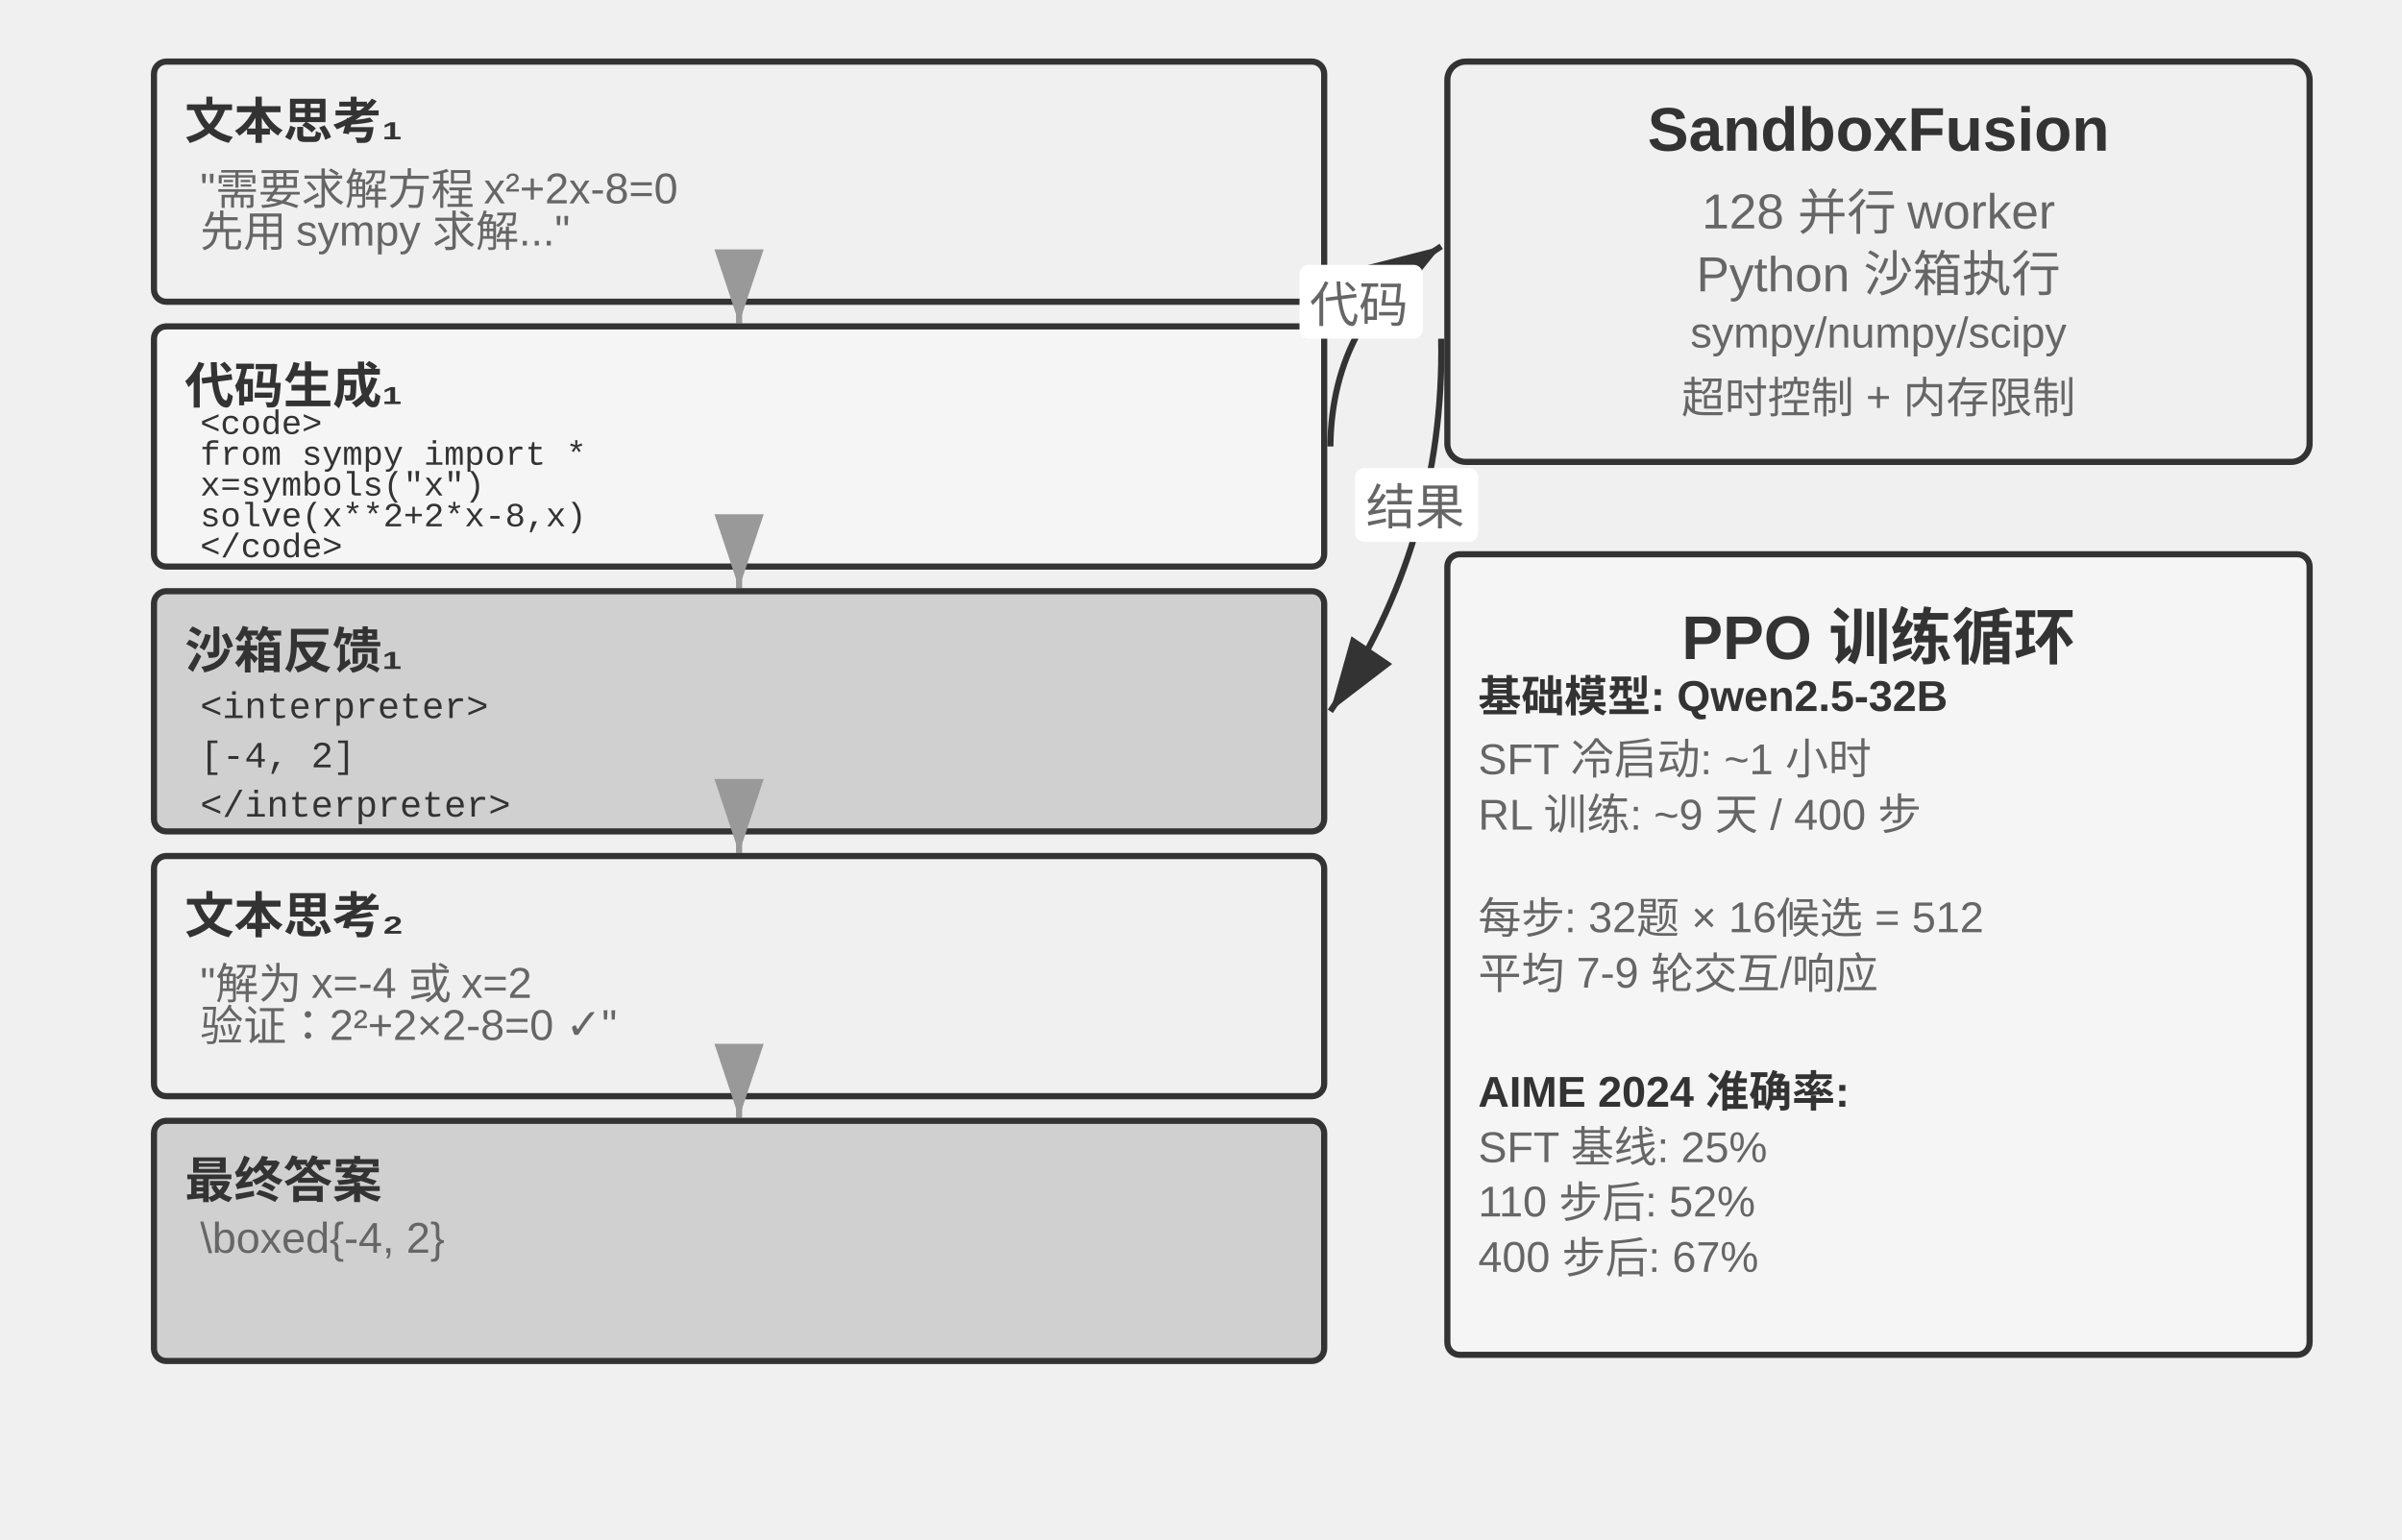
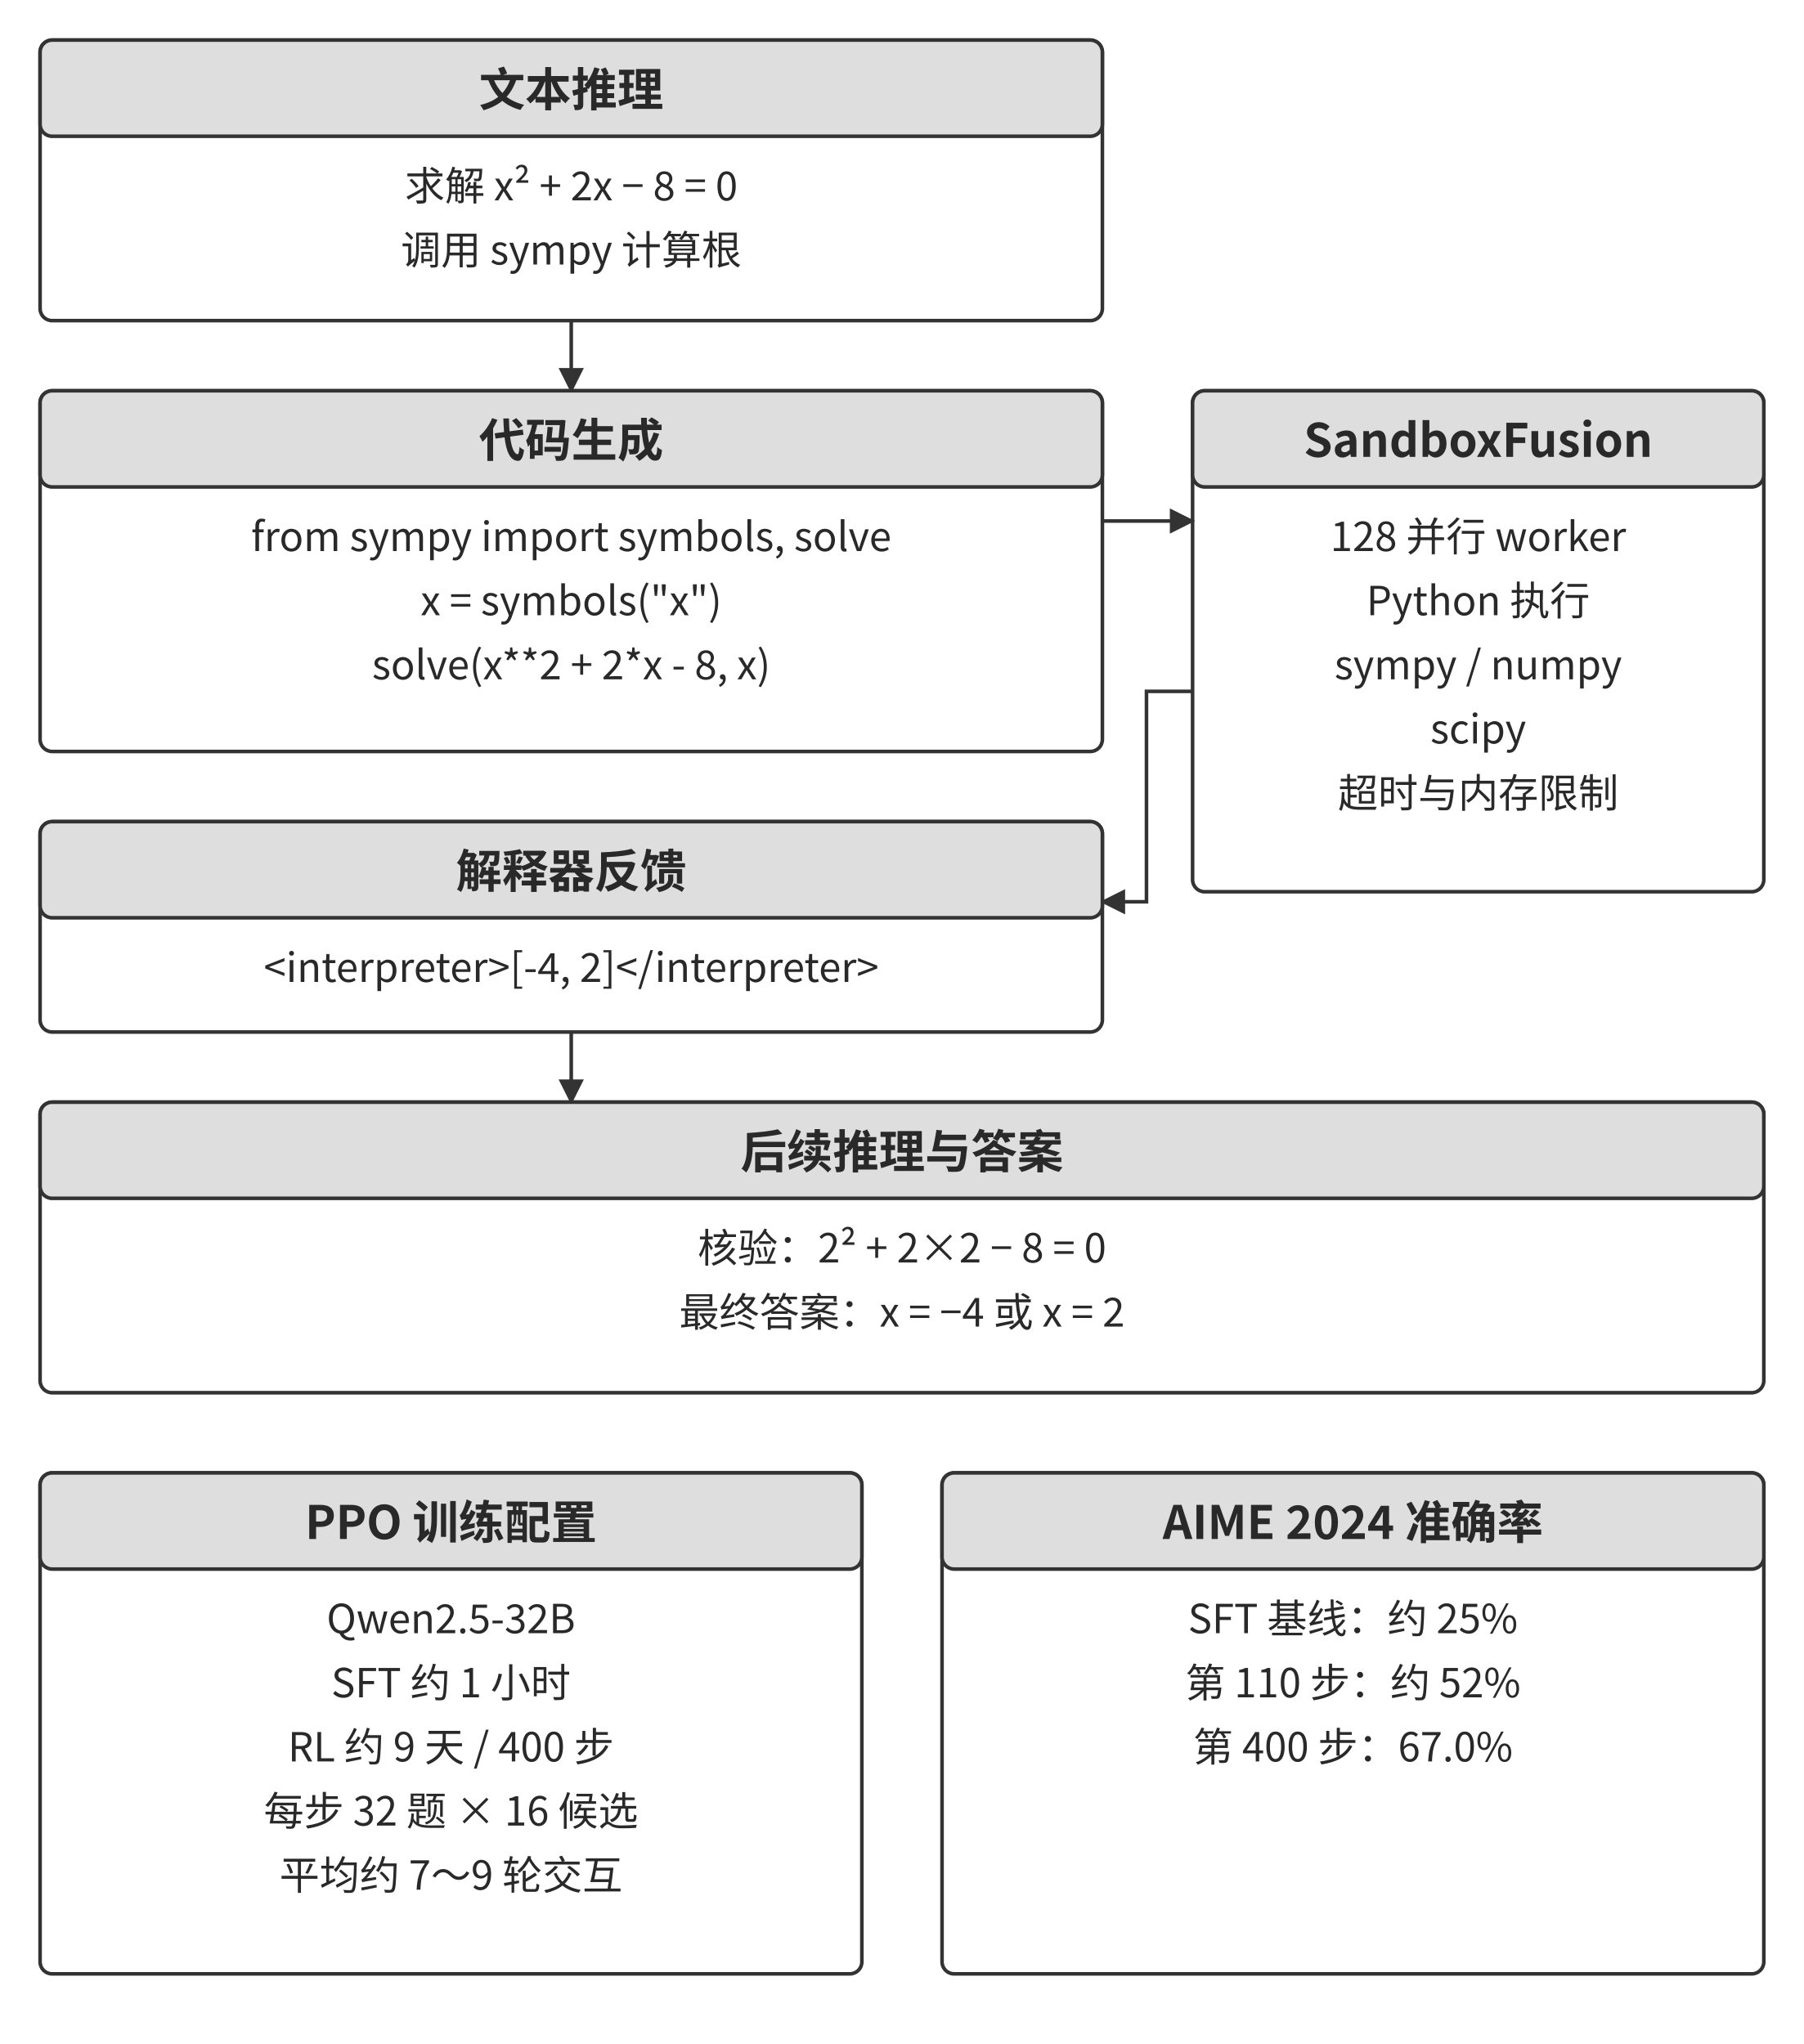
- <svg xmlns="http://www.w3.org/2000/svg" viewBox="0 40 780 500" width="780" height="500" style="background:#ffffff">
+ <svg xmlns="http://www.w3.org/2000/svg" width="150mm" height="170.00mm" viewBox="0 0 900 1020" role="img" aria-labelledby="title desc">
  <defs>
-     <marker id="ah" markerWidth="12" markerHeight="8" refX="12" refY="4" orient="auto">
-       <polygon points="0 0, 12 4, 0 8" fill="#333333" />
-     </marker>
-     <marker id="ah-light" markerWidth="12" markerHeight="8" refX="12" refY="4" orient="auto">
-       <polygon points="0 0, 12 4, 0 8" fill="#999999" />
+     <marker id="arrow" viewBox="0 0 10 10" refX="9" refY="5" markerWidth="7" markerHeight="7" orient="auto-start-reverse">
+       <path d="M0 0 L10 5 L0 10 Z" fill="#333333" />
    </marker>
  </defs>
-   <rect x="50" y="60" width="380" height="78" rx="4" fill="#f0f0f0" stroke="#333333" stroke-width="2" />
-   <text x="60" y="78" font-family="Arial, 'Helvetica Neue', Helvetica, 'PingFang SC', 'Microsoft YaHei', sans-serif" font-size="16" fill="#333333" text-anchor="start" dominant-baseline="central" font-weight="bold">文本思考₁</text>
-   <text x="65" y="98" font-family="Arial, 'Helvetica Neue', Helvetica, 'PingFang SC', 'Microsoft YaHei', sans-serif" font-size="14" fill="#666666" text-anchor="start" dominant-baseline="central" font-weight="normal">"需要求解方程 x²+2x-8=0</text>
-   <text x="65" y="114" font-family="Arial, 'Helvetica Neue', Helvetica, 'PingFang SC', 'Microsoft YaHei', sans-serif" font-size="14" fill="#666666" text-anchor="start" dominant-baseline="central" font-weight="normal">先用 sympy 求解..."</text>
-   <line x1="240" y1="139" x2="240" y2="145" stroke="#999999" stroke-width="2" marker-end="url(#ah-light)" />
-   <rect x="50" y="146" width="380" height="78" rx="4" fill="#f5f5f5" stroke="#333333" stroke-width="2" />
-   <text x="60" y="164" font-family="Arial, 'Helvetica Neue', Helvetica, 'PingFang SC', 'Microsoft YaHei', sans-serif" font-size="16" fill="#333333" text-anchor="start" dominant-baseline="central" font-weight="bold">代码生成₁</text>
-   <text x="65" y="178" font-family="'Courier New', Courier, monospace" font-size="11" fill="#333333" text-anchor="start" dominant-baseline="central">&lt;code&gt;</text>
-   <text x="65" y="188" font-family="'Courier New', Courier, monospace" font-size="11" fill="#333333" text-anchor="start" dominant-baseline="central">from sympy import *</text>
-   <text x="65" y="198" font-family="'Courier New', Courier, monospace" font-size="11" fill="#333333" text-anchor="start" dominant-baseline="central">x=symbols("x")</text>
-   <text x="65" y="208" font-family="'Courier New', Courier, monospace" font-size="11" fill="#333333" text-anchor="start" dominant-baseline="central">solve(x**2+2*x-8,x)</text>
-   <text x="65" y="218" font-family="'Courier New', Courier, monospace" font-size="11" fill="#333333" text-anchor="start" dominant-baseline="central">&lt;/code&gt;</text>
-   <line x1="240" y1="225" x2="240" y2="231" stroke="#999999" stroke-width="2" marker-end="url(#ah-light)" />
-   <rect x="50" y="232" width="380" height="78" rx="4" fill="#d0d0d0" stroke="#333333" stroke-width="2" />
-   <text x="60" y="250" font-family="Arial, 'Helvetica Neue', Helvetica, 'PingFang SC', 'Microsoft YaHei', sans-serif" font-size="16" fill="#333333" text-anchor="start" dominant-baseline="central" font-weight="bold">沙箱反馈₁</text>
-   <text x="65" y="270" font-family="'Courier New', Courier, monospace" font-size="12" fill="#333333" text-anchor="start" dominant-baseline="central">&lt;interpreter&gt;</text>
-   <text x="65" y="286" font-family="'Courier New', Courier, monospace" font-size="12" fill="#333333" text-anchor="start" dominant-baseline="central">[-4, 2]</text>
-   <text x="65" y="302" font-family="'Courier New', Courier, monospace" font-size="12" fill="#333333" text-anchor="start" dominant-baseline="central">&lt;/interpreter&gt;</text>
-   <line x1="240" y1="311" x2="240" y2="317" stroke="#999999" stroke-width="2" marker-end="url(#ah-light)" />
-   <rect x="50" y="318" width="380" height="78" rx="4" fill="#f0f0f0" stroke="#333333" stroke-width="2" />
-   <text x="60" y="336" font-family="Arial, 'Helvetica Neue', Helvetica, 'PingFang SC', 'Microsoft YaHei', sans-serif" font-size="16" fill="#333333" text-anchor="start" dominant-baseline="central" font-weight="bold">文本思考₂</text>
-   <text x="65" y="356" font-family="Arial, 'Helvetica Neue', Helvetica, 'PingFang SC', 'Microsoft YaHei', sans-serif" font-size="14" fill="#666666" text-anchor="start" dominant-baseline="central" font-weight="normal">"解为 x=-4 或 x=2</text>
-   <text x="65" y="372" font-family="Arial, 'Helvetica Neue', Helvetica, 'PingFang SC', 'Microsoft YaHei', sans-serif" font-size="14" fill="#666666" text-anchor="start" dominant-baseline="central" font-weight="normal">验证：2²+2×2-8=0 ✓"</text>
-   <line x1="240" y1="397" x2="240" y2="403" stroke="#999999" stroke-width="2" marker-end="url(#ah-light)" />
-   <rect x="50" y="404" width="380" height="78" rx="4" fill="#d0d0d0" stroke="#333333" stroke-width="2" />
-   <text x="60" y="422" font-family="Arial, 'Helvetica Neue', Helvetica, 'PingFang SC', 'Microsoft YaHei', sans-serif" font-size="16" fill="#333333" text-anchor="start" dominant-baseline="central" font-weight="bold">最终答案</text>
-   <text x="65" y="442" font-family="Arial, 'Helvetica Neue', Helvetica, 'PingFang SC', 'Microsoft YaHei', sans-serif" font-size="14" fill="#666666" text-anchor="start" dominant-baseline="central" font-weight="normal">\boxed{-4, 2}</text>
-   <rect x="470" y="60" width="280" height="130" rx="6" fill="#f0f0f0" stroke="#333333" stroke-width="2" />
-   <text x="610" y="82" font-family="Arial, 'Helvetica Neue', Helvetica, 'PingFang SC', 'Microsoft YaHei', sans-serif" font-size="20" fill="#333333" text-anchor="middle" dominant-baseline="central" font-weight="bold">SandboxFusion</text>
-   <text x="610" y="105" font-family="Arial, 'Helvetica Neue', Helvetica, 'PingFang SC', 'Microsoft YaHei', sans-serif" font-size="16" fill="#666666" text-anchor="middle" dominant-baseline="central" font-weight="normal">128 并行 worker</text>
-   <text x="610" y="125" font-family="Arial, 'Helvetica Neue', Helvetica, 'PingFang SC', 'Microsoft YaHei', sans-serif" font-size="16" fill="#666666" text-anchor="middle" dominant-baseline="central" font-weight="normal">Python 沙箱执行</text>
-   <text x="610" y="148" font-family="Arial, 'Helvetica Neue', Helvetica, 'PingFang SC', 'Microsoft YaHei', sans-serif" font-size="14" fill="#666666" text-anchor="middle" dominant-baseline="central" font-weight="normal">sympy/numpy/scipy</text>
-   <text x="610" y="168" font-family="Arial, 'Helvetica Neue', Helvetica, 'PingFang SC', 'Microsoft YaHei', sans-serif" font-size="14" fill="#666666" text-anchor="middle" dominant-baseline="central" font-weight="normal">超时控制 + 内存限制</text>
-   <path d="M 432,185 Q 432.504,142.81 468,120" fill="none" stroke="#333333" stroke-width="2" marker-end="url(#ah)" />
-   <rect x="422" y="126" width="40" height="24" rx="3" fill="white" />
-   <text x="441.252" y="137.655" font-family="Arial, 'Helvetica Neue', Helvetica, 'PingFang SC', 'Microsoft YaHei', sans-serif" font-size="16" fill="#666666" text-anchor="middle" dominant-baseline="central" font-weight="normal">代码</text>
-   <path d="M 468,150 Q 469.17,216.203 432,271" fill="none" stroke="#333333" stroke-width="2" marker-end="url(#ah)" />
-   <rect x="440" y="192" width="40" height="24" rx="3" fill="white" />
-   <text x="459.585" y="203.352" font-family="Arial, 'Helvetica Neue', Helvetica, 'PingFang SC', 'Microsoft YaHei', sans-serif" font-size="16" fill="#666666" text-anchor="middle" dominant-baseline="central" font-weight="normal">结果</text>
-   <rect x="470" y="220" width="280" height="260" rx="4" fill="#f5f5f5" stroke="#333333" stroke-width="2" />
-   <text x="610" y="242" font-family="Arial, 'Helvetica Neue', Helvetica, 'PingFang SC', 'Microsoft YaHei', sans-serif" font-size="20" fill="#333333" text-anchor="middle" dominant-baseline="central" font-weight="bold">PPO 训练循环</text>
-   <text x="480" y="265" font-family="Arial, 'Helvetica Neue', Helvetica, 'PingFang SC', 'Microsoft YaHei', sans-serif" font-size="14" fill="#333333" text-anchor="start" dominant-baseline="central" font-weight="bold">基础模型: Qwen2.5-32B</text>
-   <text x="480" y="283" font-family="Arial, 'Helvetica Neue', Helvetica, 'PingFang SC', 'Microsoft YaHei', sans-serif" font-size="14" fill="#666666" text-anchor="start" dominant-baseline="central" font-weight="normal">SFT 冷启动: ~1 小时</text>
-   <text x="480" y="301" font-family="Arial, 'Helvetica Neue', Helvetica, 'PingFang SC', 'Microsoft YaHei', sans-serif" font-size="14" fill="#666666" text-anchor="start" dominant-baseline="central" font-weight="normal">RL 训练: ~9 天 / 400 步</text>
-   <text x="480" y="337" font-family="Arial, 'Helvetica Neue', Helvetica, 'PingFang SC', 'Microsoft YaHei', sans-serif" font-size="14" fill="#666666" text-anchor="start" dominant-baseline="central" font-weight="normal">每步: 32题 × 16候选 = 512</text>
-   <text x="480" y="355" font-family="Arial, 'Helvetica Neue', Helvetica, 'PingFang SC', 'Microsoft YaHei', sans-serif" font-size="14" fill="#666666" text-anchor="start" dominant-baseline="central" font-weight="normal">平均 7-9 轮交互/响应</text>
-   <text x="480" y="391" font-family="Arial, 'Helvetica Neue', Helvetica, 'PingFang SC', 'Microsoft YaHei', sans-serif" font-size="14" fill="#333333" text-anchor="start" dominant-baseline="central" font-weight="bold">AIME 2024 准确率:</text>
-   <text x="480" y="409" font-family="Arial, 'Helvetica Neue', Helvetica, 'PingFang SC', 'Microsoft YaHei', sans-serif" font-size="14" fill="#666666" text-anchor="start" dominant-baseline="central" font-weight="normal">  SFT 基线: 25%</text>
-   <text x="480" y="427" font-family="Arial, 'Helvetica Neue', Helvetica, 'PingFang SC', 'Microsoft YaHei', sans-serif" font-size="14" fill="#666666" text-anchor="start" dominant-baseline="central" font-weight="normal">  110 步后: 52%</text>
-   <text x="480" y="445" font-family="Arial, 'Helvetica Neue', Helvetica, 'PingFang SC', 'Microsoft YaHei', sans-serif" font-size="14" fill="#666666" text-anchor="start" dominant-baseline="central" font-weight="normal">  400 步后: 67%</text>
+   <rect width="900" height="1020" fill="#ffffff" />
+   <rect x="20" y="20" width="530" height="140" rx="6" fill="#ffffff" stroke="#333333" stroke-width="1.8" />
+   <rect x="20" y="20" width="530" height="48" rx="6" fill="#dedede" stroke="#333333" stroke-width="1.8" />
+   <text x="285.0" y="53" text-anchor="middle" font-family="Noto Sans CJK SC,Source Han Sans CN,Microsoft YaHei,sans-serif" font-size="23" font-weight="700" fill="#292929">文本推理</text>
+   <text x="285.0" y="100" text-anchor="middle" font-family="Noto Sans CJK SC,Source Han Sans CN,Microsoft YaHei,sans-serif" font-size="20" font-weight="400" fill="#292929">求解 x² + 2x − 8 = 0</text>
+   <text x="285.0" y="132" text-anchor="middle" font-family="Noto Sans CJK SC,Source Han Sans CN,Microsoft YaHei,sans-serif" font-size="20" font-weight="400" fill="#292929">调用 sympy 计算根</text>
+   <path d="M 285 160 L 285 195" fill="none" stroke="#333333" stroke-width="1.8" marker-end="url(#arrow)" />
+   <rect x="20" y="195" width="530" height="180" rx="6" fill="#ffffff" stroke="#333333" stroke-width="1.8" />
+   <rect x="20" y="195" width="530" height="48" rx="6" fill="#dedede" stroke="#333333" stroke-width="1.8" />
+   <text x="285.0" y="228" text-anchor="middle" font-family="Noto Sans CJK SC,Source Han Sans CN,Microsoft YaHei,sans-serif" font-size="23" font-weight="700" fill="#292929">代码生成</text>
+   <text x="285.0" y="275" text-anchor="middle" font-family="Noto Sans CJK SC,Source Han Sans CN,Microsoft YaHei,sans-serif" font-size="20" font-weight="400" fill="#292929">from sympy import symbols, solve</text>
+   <text x="285.0" y="307" text-anchor="middle" font-family="Noto Sans CJK SC,Source Han Sans CN,Microsoft YaHei,sans-serif" font-size="20" font-weight="400" fill="#292929">x = symbols("x")</text>
+   <text x="285.0" y="339" text-anchor="middle" font-family="Noto Sans CJK SC,Source Han Sans CN,Microsoft YaHei,sans-serif" font-size="20" font-weight="400" fill="#292929">solve(x**2 + 2*x - 8, x)</text>
+   <rect x="595" y="195" width="285" height="250" rx="6" fill="#ffffff" stroke="#333333" stroke-width="1.8" />
+   <rect x="595" y="195" width="285" height="48" rx="6" fill="#dedede" stroke="#333333" stroke-width="1.8" />
+   <text x="737.5" y="228" text-anchor="middle" font-family="Noto Sans CJK SC,Source Han Sans CN,Microsoft YaHei,sans-serif" font-size="23" font-weight="700" fill="#292929">SandboxFusion</text>
+   <text x="737.5" y="275" text-anchor="middle" font-family="Noto Sans CJK SC,Source Han Sans CN,Microsoft YaHei,sans-serif" font-size="20" font-weight="400" fill="#292929">128 并行 worker</text>
+   <text x="737.5" y="307" text-anchor="middle" font-family="Noto Sans CJK SC,Source Han Sans CN,Microsoft YaHei,sans-serif" font-size="20" font-weight="400" fill="#292929">Python 执行</text>
+   <text x="737.5" y="339" text-anchor="middle" font-family="Noto Sans CJK SC,Source Han Sans CN,Microsoft YaHei,sans-serif" font-size="20" font-weight="400" fill="#292929">sympy / numpy</text>
+   <text x="737.5" y="371" text-anchor="middle" font-family="Noto Sans CJK SC,Source Han Sans CN,Microsoft YaHei,sans-serif" font-size="20" font-weight="400" fill="#292929">scipy</text>
+   <text x="737.5" y="403" text-anchor="middle" font-family="Noto Sans CJK SC,Source Han Sans CN,Microsoft YaHei,sans-serif" font-size="20" font-weight="400" fill="#292929">超时与内存限制</text>
+   <path d="M 550 260 L 595 260" fill="none" stroke="#333333" stroke-width="1.8" marker-end="url(#arrow)" />
+   <path d="M 595 345 L 572 345 L 572 450 L 550 450" fill="none" stroke="#333333" stroke-width="1.8" marker-end="url(#arrow)" />
+   <rect x="20" y="410" width="530" height="105" rx="6" fill="#ffffff" stroke="#333333" stroke-width="1.8" />
+   <rect x="20" y="410" width="530" height="48" rx="6" fill="#dedede" stroke="#333333" stroke-width="1.8" />
+   <text x="285.0" y="443" text-anchor="middle" font-family="Noto Sans CJK SC,Source Han Sans CN,Microsoft YaHei,sans-serif" font-size="23" font-weight="700" fill="#292929">解释器反馈</text>
+   <text x="285.0" y="490" text-anchor="middle" font-family="Noto Sans CJK SC,Source Han Sans CN,Microsoft YaHei,sans-serif" font-size="20" font-weight="400" fill="#292929">&lt;interpreter&gt;[-4, 2]&lt;/interpreter&gt;</text>
+   <path d="M 285 515 L 285 550" fill="none" stroke="#333333" stroke-width="1.8" marker-end="url(#arrow)" />
+   <rect x="20" y="550" width="860" height="145" rx="6" fill="#ffffff" stroke="#333333" stroke-width="1.8" />
+   <rect x="20" y="550" width="860" height="48" rx="6" fill="#dedede" stroke="#333333" stroke-width="1.8" />
+   <text x="450.0" y="583" text-anchor="middle" font-family="Noto Sans CJK SC,Source Han Sans CN,Microsoft YaHei,sans-serif" font-size="23" font-weight="700" fill="#292929">后续推理与答案</text>
+   <text x="450.0" y="630" text-anchor="middle" font-family="Noto Sans CJK SC,Source Han Sans CN,Microsoft YaHei,sans-serif" font-size="20" font-weight="400" fill="#292929">核验：2² + 2×2 − 8 = 0</text>
+   <text x="450.0" y="662" text-anchor="middle" font-family="Noto Sans CJK SC,Source Han Sans CN,Microsoft YaHei,sans-serif" font-size="20" font-weight="400" fill="#292929">最终答案：x = −4 或 x = 2</text>
+   <rect x="20" y="735" width="410" height="250" rx="6" fill="#ffffff" stroke="#333333" stroke-width="1.8" />
+   <rect x="20" y="735" width="410" height="48" rx="6" fill="#dedede" stroke="#333333" stroke-width="1.8" />
+   <text x="225.0" y="768" text-anchor="middle" font-family="Noto Sans CJK SC,Source Han Sans CN,Microsoft YaHei,sans-serif" font-size="23" font-weight="700" fill="#292929">PPO 训练配置</text>
+   <text x="225.0" y="815" text-anchor="middle" font-family="Noto Sans CJK SC,Source Han Sans CN,Microsoft YaHei,sans-serif" font-size="20" font-weight="400" fill="#292929">Qwen2.5-32B</text>
+   <text x="225.0" y="847" text-anchor="middle" font-family="Noto Sans CJK SC,Source Han Sans CN,Microsoft YaHei,sans-serif" font-size="20" font-weight="400" fill="#292929">SFT 约 1 小时</text>
+   <text x="225.0" y="879" text-anchor="middle" font-family="Noto Sans CJK SC,Source Han Sans CN,Microsoft YaHei,sans-serif" font-size="20" font-weight="400" fill="#292929">RL 约 9 天 / 400 步</text>
+   <text x="225.0" y="911" text-anchor="middle" font-family="Noto Sans CJK SC,Source Han Sans CN,Microsoft YaHei,sans-serif" font-size="20" font-weight="400" fill="#292929">每步 32 题 × 16 候选</text>
+   <text x="225.0" y="943" text-anchor="middle" font-family="Noto Sans CJK SC,Source Han Sans CN,Microsoft YaHei,sans-serif" font-size="20" font-weight="400" fill="#292929">平均约 7～9 轮交互</text>
+   <rect x="470" y="735" width="410" height="250" rx="6" fill="#ffffff" stroke="#333333" stroke-width="1.8" />
+   <rect x="470" y="735" width="410" height="48" rx="6" fill="#dedede" stroke="#333333" stroke-width="1.8" />
+   <text x="675.0" y="768" text-anchor="middle" font-family="Noto Sans CJK SC,Source Han Sans CN,Microsoft YaHei,sans-serif" font-size="23" font-weight="700" fill="#292929">AIME 2024 准确率</text>
+   <text x="675.0" y="815" text-anchor="middle" font-family="Noto Sans CJK SC,Source Han Sans CN,Microsoft YaHei,sans-serif" font-size="20" font-weight="400" fill="#292929">SFT 基线：约 25%</text>
+   <text x="675.0" y="847" text-anchor="middle" font-family="Noto Sans CJK SC,Source Han Sans CN,Microsoft YaHei,sans-serif" font-size="20" font-weight="400" fill="#292929">第 110 步：约 52%</text>
+   <text x="675.0" y="879" text-anchor="middle" font-family="Noto Sans CJK SC,Source Han Sans CN,Microsoft YaHei,sans-serif" font-size="20" font-weight="400" fill="#292929">第 400 步：67.0%</text>
</svg>
